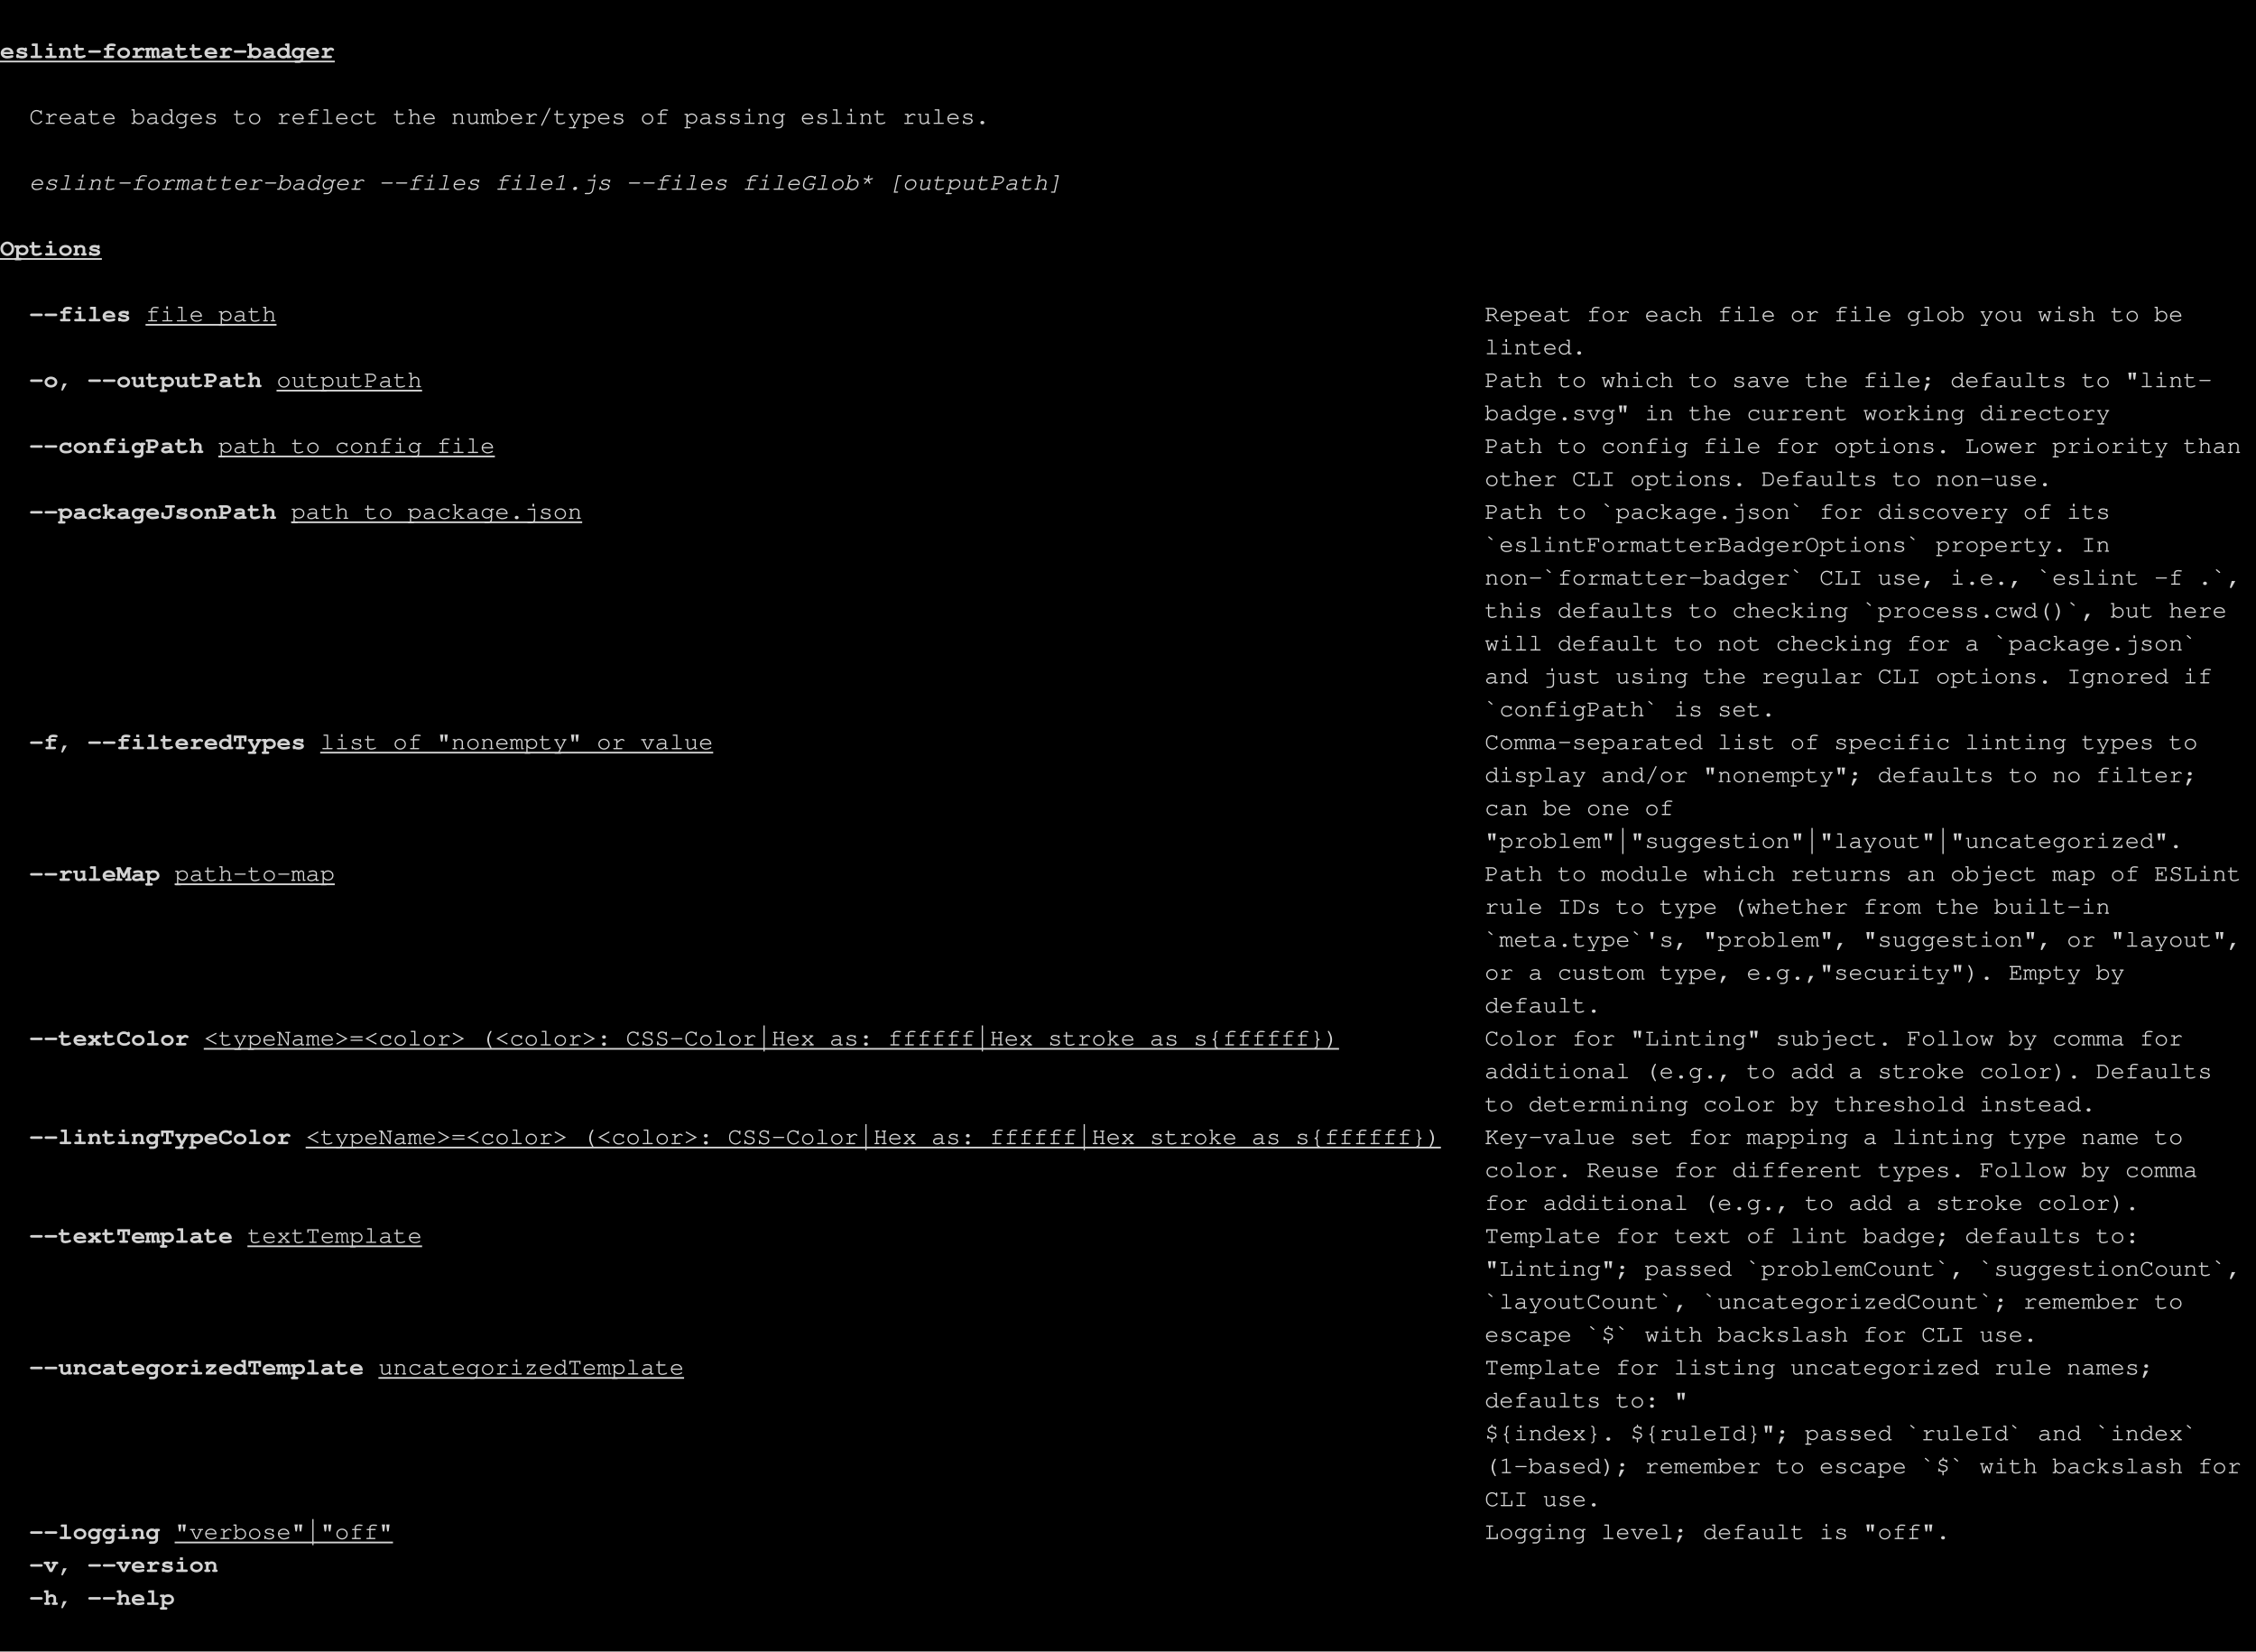
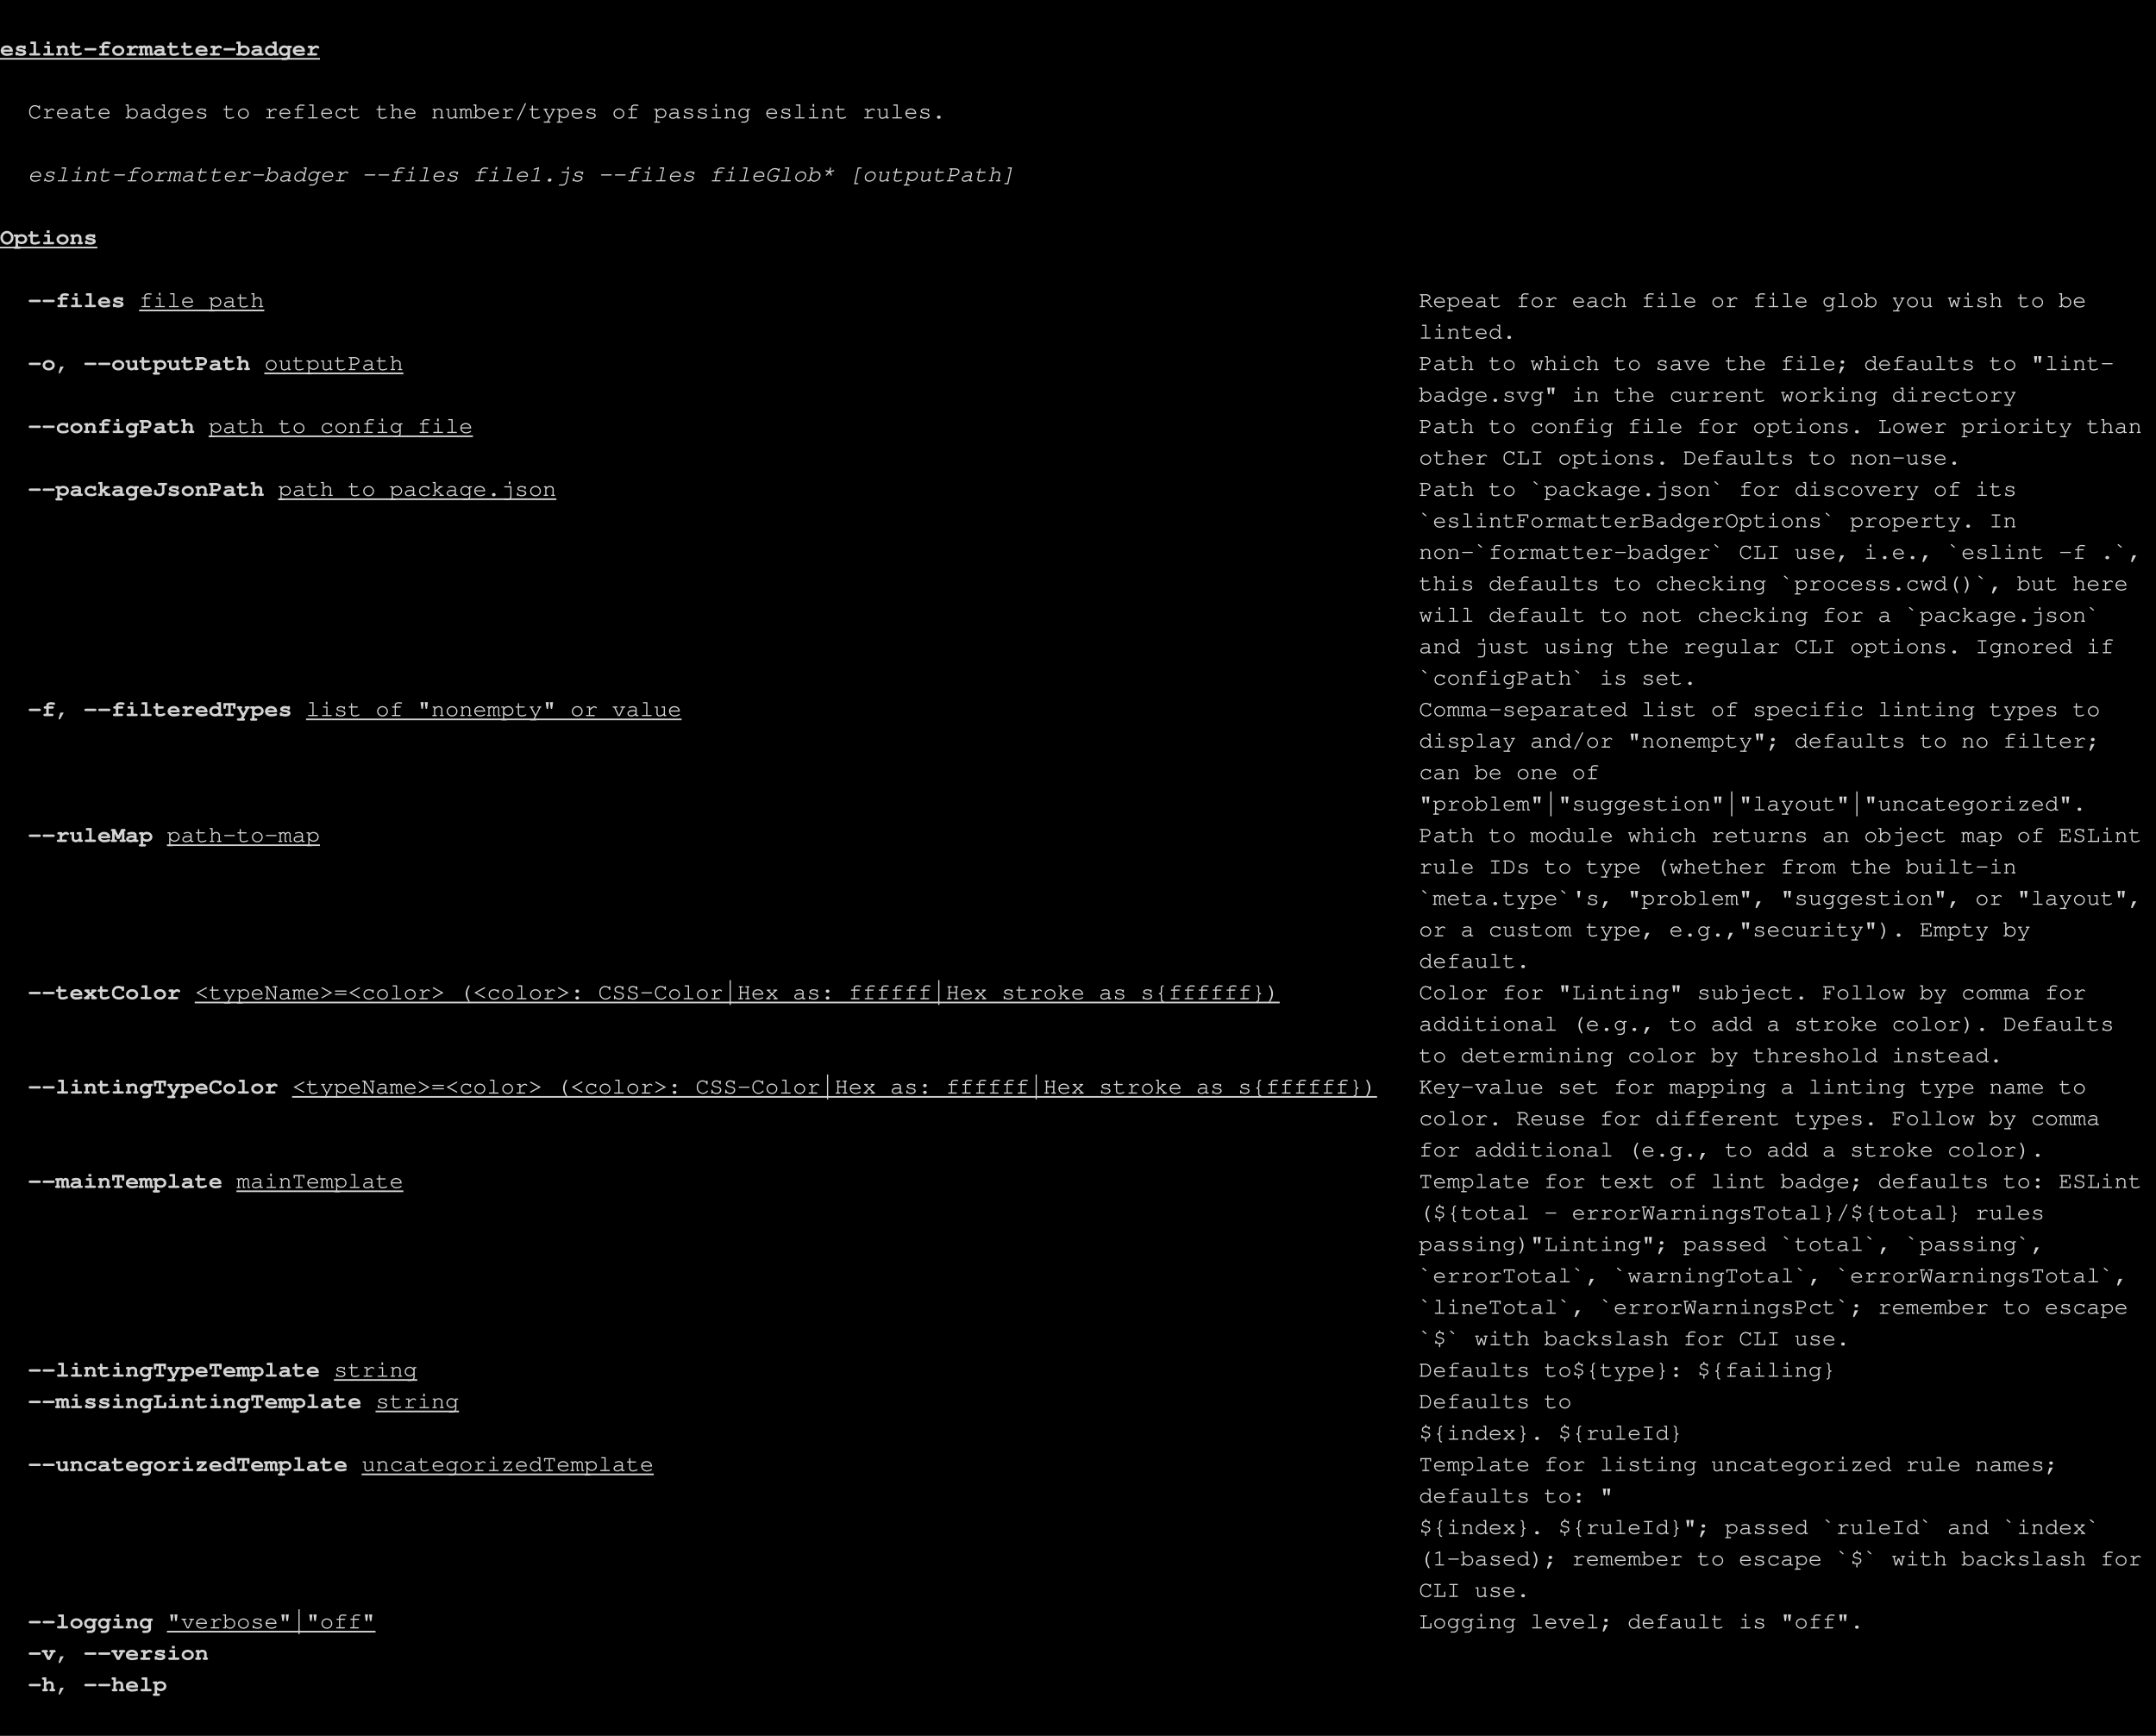
- <svg xmlns="http://www.w3.org/2000/svg" viewBox="0, 0, 1302.21, 953.45" font-family="SauceCodePro Nerd Font, Source Code Pro, Courier" font-size="14">
+ <svg xmlns="http://www.w3.org/2000/svg" viewBox="0, 0, 1302.21, 1048.45" font-family="SauceCodePro Nerd Font, Source Code Pro, Courier" font-size="14">
  <g fill="#D3D3D3">
-     <rect x="0" y="0" width="1302.21" height="953.45" fill="#000000" />
+     <rect x="0" y="0" width="1302.21" height="1048.45" fill="#000000" />
    <path d="M0,35.515 L193.231,35.515 Z" stroke="#D3D3D3" />
    <text x="0" y="33.55" font-weight="bold">eslint-formatter-badger</text>
    <text x="16.8" y="71.55">  Create badges to reflect the number/types of passing eslint rules.            </text>
    <text x="16.8" y="109.55" font-style="italic">eslint-formatter-badger --files file1.js --files fileGlob* [outputPath]</text>
    <path d="M0,149.515 L58.81,149.515 Z" stroke="#D3D3D3" />
    <text x="0" y="147.55" font-weight="bold">Options</text>
    <text x="16.8" y="185.55" font-weight="bold">--files</text>
    <path d="M84.014,187.515 L159.626,187.515 Z" stroke="#D3D3D3" />
    <text x="84.01" y="185.55">file path</text>
    <text x="856.94" y="185.55">                                                                                   Repeat for each file or file glob you wish to be     </text>
    <text x="856.94" y="204.55">                                                                                                      linted.                                              </text>
    <text x="16.8" y="223.55" font-weight="bold">-o</text>
    <text x="33.61" y="223.55">, </text>
    <text x="50.41" y="223.55" font-weight="bold">--outputPath</text>
    <path d="M159.626,225.515 L243.64,225.515 Z" stroke="#D3D3D3" />
    <text x="159.63" y="223.55">outputPath</text>
    <text x="856.94" y="223.55">                                                                         Path to which to save the file; defaults to "lint-   </text>
    <text x="856.94" y="242.55">                                                                                                      badge.svg" in the current working directory          </text>
    <text x="16.8" y="261.55" font-weight="bold">--configPath</text>
    <path d="M126.021,263.515 L285.646,263.515 Z" stroke="#D3D3D3" />
    <text x="126.02" y="261.55">path to config file</text>
    <text x="856.94" y="261.55">                                                                    Path to config file for options. Lower priority than </text>
    <text x="856.94" y="280.55">                                                                                                      other CLI options. Defaults to non-use.              </text>
    <text x="16.8" y="299.55" font-weight="bold">--packageJsonPath</text>
    <path d="M168.027,301.515 L336.055,301.515 Z" stroke="#D3D3D3" />
    <text x="168.03" y="299.55">path to package.json</text>
    <text x="856.94" y="299.55">                                                              Path to `package.json` for discovery of its          </text>
    <text x="856.94" y="318.55">                                                                                                      `eslintFormatterBadgerOptions` property. In          </text>
    <text x="856.94" y="337.55">                                                                                                      non-`formatter-badger` CLI use, i.e., `eslint -f .`, </text>
    <text x="856.94" y="356.55">                                                                                                      this defaults to checking `process.cwd()`, but here  </text>
    <text x="856.94" y="375.55">                                                                                                      will default to not checking for a `package.json`    </text>
    <text x="856.94" y="394.55">                                                                                                      and just using the regular CLI options. Ignored if   </text>
    <text x="856.94" y="413.55">                                                                                                      `configPath` is set.                                 </text>
    <text x="16.8" y="432.55" font-weight="bold">-f</text>
    <text x="33.61" y="432.55">, </text>
    <text x="50.41" y="432.55" font-weight="bold">--filteredTypes</text>
    <path d="M184.83,434.515 L411.667,434.515 Z" stroke="#D3D3D3" />
    <text x="184.83" y="432.55">list of "nonempty" or value</text>
    <text x="856.94" y="432.55">                                                     Comma-separated list of specific linting types to    </text>
    <text x="856.94" y="451.55">                                                                                                      display and/or "nonempty"; defaults to no filter;    </text>
    <text x="856.94" y="470.55">                                                                                                      can be one of                                        </text>
    <text x="856.94" y="489.55">                                                                                                      "problem"|"suggestion"|"layout"|"uncategorized".     </text>
    <text x="16.8" y="508.55" font-weight="bold">--ruleMap</text>
    <path d="M100.816,510.515 L193.231,510.515 Z" stroke="#D3D3D3" />
    <text x="100.82" y="508.55">path-to-map</text>
    <text x="856.94" y="508.55">                                                                               Path to module which returns an object map of ESLint </text>
    <text x="856.94" y="527.55">                                                                                                      rule IDs to type (whether from the built-in          </text>
    <text x="856.94" y="546.55">                                                                                                      `meta.type`'s, "problem", "suggestion", or "layout", </text>
    <text x="856.94" y="565.55">                                                                                                      or a custom type, e.g.,"security"). Empty by         </text>
    <text x="856.94" y="584.55">                                                                                                      default.                                             </text>
    <text x="16.8" y="603.55" font-weight="bold">--textColor</text>
    <path d="M117.619,605.515 L772.926,605.515 Z" stroke="#D3D3D3" />
    <text x="117.62" y="603.55">&lt;typeName&gt;=&lt;color&gt; (&lt;color&gt;: CSS-Color|Hex as: ffffff|Hex stroke as s{ffffff})</text>
    <text x="856.94" y="603.55">          Color for "Linting" subject. Follow by comma for     </text>
    <text x="856.94" y="622.55">                                                                                                      additional (e.g., to add a stroke color). Defaults   </text>
    <text x="856.94" y="641.55">                                                                                                      to determining color by threshold instead.           </text>
    <text x="16.8" y="660.55" font-weight="bold">--lintingTypeColor</text>
    <path d="M176.429,662.515 L831.735,662.515 Z" stroke="#D3D3D3" />
    <text x="176.43" y="660.55">&lt;typeName&gt;=&lt;color&gt; (&lt;color&gt;: CSS-Color|Hex as: ffffff|Hex stroke as s{ffffff})</text>
    <text x="856.94" y="660.55">   Key-value set for mapping a linting type name to     </text>
    <text x="856.94" y="679.55">                                                                                                      color. Reuse for different types. Follow by comma    </text>
    <text x="856.94" y="698.55">                                                                                                      for additional (e.g., to add a stroke color).        </text>
-     <text x="16.8" y="717.55" font-weight="bold">--textTemplate</text>
+     <text x="16.8" y="717.55" font-weight="bold">--mainTemplate</text>
    <path d="M142.823,719.515 L243.64,719.515 Z" stroke="#D3D3D3" />
-     <text x="142.82" y="717.55">textTemplate</text>
-     <text x="856.94" y="717.55">                                                                         Template for text of lint badge; defaults to:        </text>
-     <text x="856.94" y="736.55">                                                                                                      "Linting"; passed `problemCount`, `suggestionCount`, </text>
-     <text x="856.94" y="755.55">                                                                                                      `layoutCount`, `uncategorizedCount`; remember to     </text>
-     <text x="856.94" y="774.55">                                                                                                      escape `$` with backslash for CLI use.               </text>
-     <text x="16.8" y="793.55" font-weight="bold">--uncategorizedTemplate</text>
-     <path d="M218.436,795.515 L394.864,795.515 Z" stroke="#D3D3D3" />
-     <text x="218.44" y="793.55">uncategorizedTemplate</text>
-     <text x="856.94" y="793.55">                                                       Template for listing uncategorized rule names;       </text>
-     <text x="856.94" y="812.55">                                                                                                      defaults to: "                                       </text>
-     <text x="856.94" y="831.55">                                                                                                      ${index}. ${ruleId}"; passed `ruleId` and `index`    </text>
-     <text x="856.94" y="850.55">                                                                                                      (1-based); remember to escape `$` with backslash for </text>
-     <text x="856.94" y="869.55">                                                                                                      CLI use.                                             </text>
-     <text x="16.8" y="888.55" font-weight="bold">--logging</text>
-     <path d="M100.816,890.515 L226.837,890.515 Z" stroke="#D3D3D3" />
-     <text x="100.82" y="888.55">"verbose"|"off"</text>
-     <text x="856.94" y="888.55">                                                                           Logging level; default is "off".                     </text>
-     <text x="16.8" y="907.55" font-weight="bold">-v</text>
-     <text x="33.61" y="907.55">, </text>
-     <text x="50.41" y="907.55" font-weight="bold">--version</text>
-     <text x="16.8" y="926.55" font-weight="bold">-h</text>
-     <text x="33.61" y="926.55">, </text>
-     <text x="50.41" y="926.55" font-weight="bold">--help</text>
+     <text x="142.82" y="717.55">mainTemplate</text>
+     <text x="856.94" y="717.55">                                                                         Template for text of lint badge; defaults to: ESLint </text>
+     <text x="856.94" y="736.55">                                                                                                      (${total - errorWarningsTotal}/${total} rules        </text>
+     <text x="856.94" y="755.55">                                                                                                      passing)"Linting"; passed `total`, `passing`,        </text>
+     <text x="856.94" y="774.55">                                                                                                      `errorTotal`, `warningTotal`, `errorWarningsTotal`,  </text>
+     <text x="856.94" y="793.55">                                                                                                      `lineTotal`, `errorWarningsPct`; remember to escape  </text>
+     <text x="856.94" y="812.55">                                                                                                      `$` with backslash for CLI use.                      </text>
+     <text x="16.8" y="831.55" font-weight="bold">--lintingTypeTemplate</text>
+     <path d="M201.633,833.515 L252.041,833.515 Z" stroke="#D3D3D3" />
+     <text x="201.63" y="831.55">string</text>
+     <text x="856.94" y="831.55">                                                                        Defaults to${type}: ${failing}                       </text>
+     <text x="16.8" y="850.55" font-weight="bold">--missingLintingTemplate</text>
+     <path d="M226.837,852.515 L277.245,852.515 Z" stroke="#D3D3D3" />
+     <text x="226.84" y="850.55">string</text>
+     <text x="856.94" y="850.55">                                                                     Defaults to                                          </text>
+     <text x="856.94" y="869.55">                                                                                                      ${index}. ${ruleId}                                  </text>
+     <text x="16.8" y="888.55" font-weight="bold">--uncategorizedTemplate</text>
+     <path d="M218.436,890.515 L394.864,890.515 Z" stroke="#D3D3D3" />
+     <text x="218.44" y="888.55">uncategorizedTemplate</text>
+     <text x="856.94" y="888.55">                                                       Template for listing uncategorized rule names;       </text>
+     <text x="856.94" y="907.55">                                                                                                      defaults to: "                                       </text>
+     <text x="856.94" y="926.55">                                                                                                      ${index}. ${ruleId}"; passed `ruleId` and `index`    </text>
+     <text x="856.94" y="945.55">                                                                                                      (1-based); remember to escape `$` with backslash for </text>
+     <text x="856.94" y="964.55">                                                                                                      CLI use.                                             </text>
+     <text x="16.8" y="983.55" font-weight="bold">--logging</text>
+     <path d="M100.816,985.515 L226.837,985.515 Z" stroke="#D3D3D3" />
+     <text x="100.82" y="983.55">"verbose"|"off"</text>
+     <text x="856.94" y="983.55">                                                                           Logging level; default is "off".                     </text>
+     <text x="16.8" y="1002.55" font-weight="bold">-v</text>
+     <text x="33.61" y="1002.55">, </text>
+     <text x="50.41" y="1002.55" font-weight="bold">--version</text>
+     <text x="16.8" y="1021.55" font-weight="bold">-h</text>
+     <text x="33.61" y="1021.55">, </text>
+     <text x="50.41" y="1021.55" font-weight="bold">--help</text>
  </g>
</svg>
